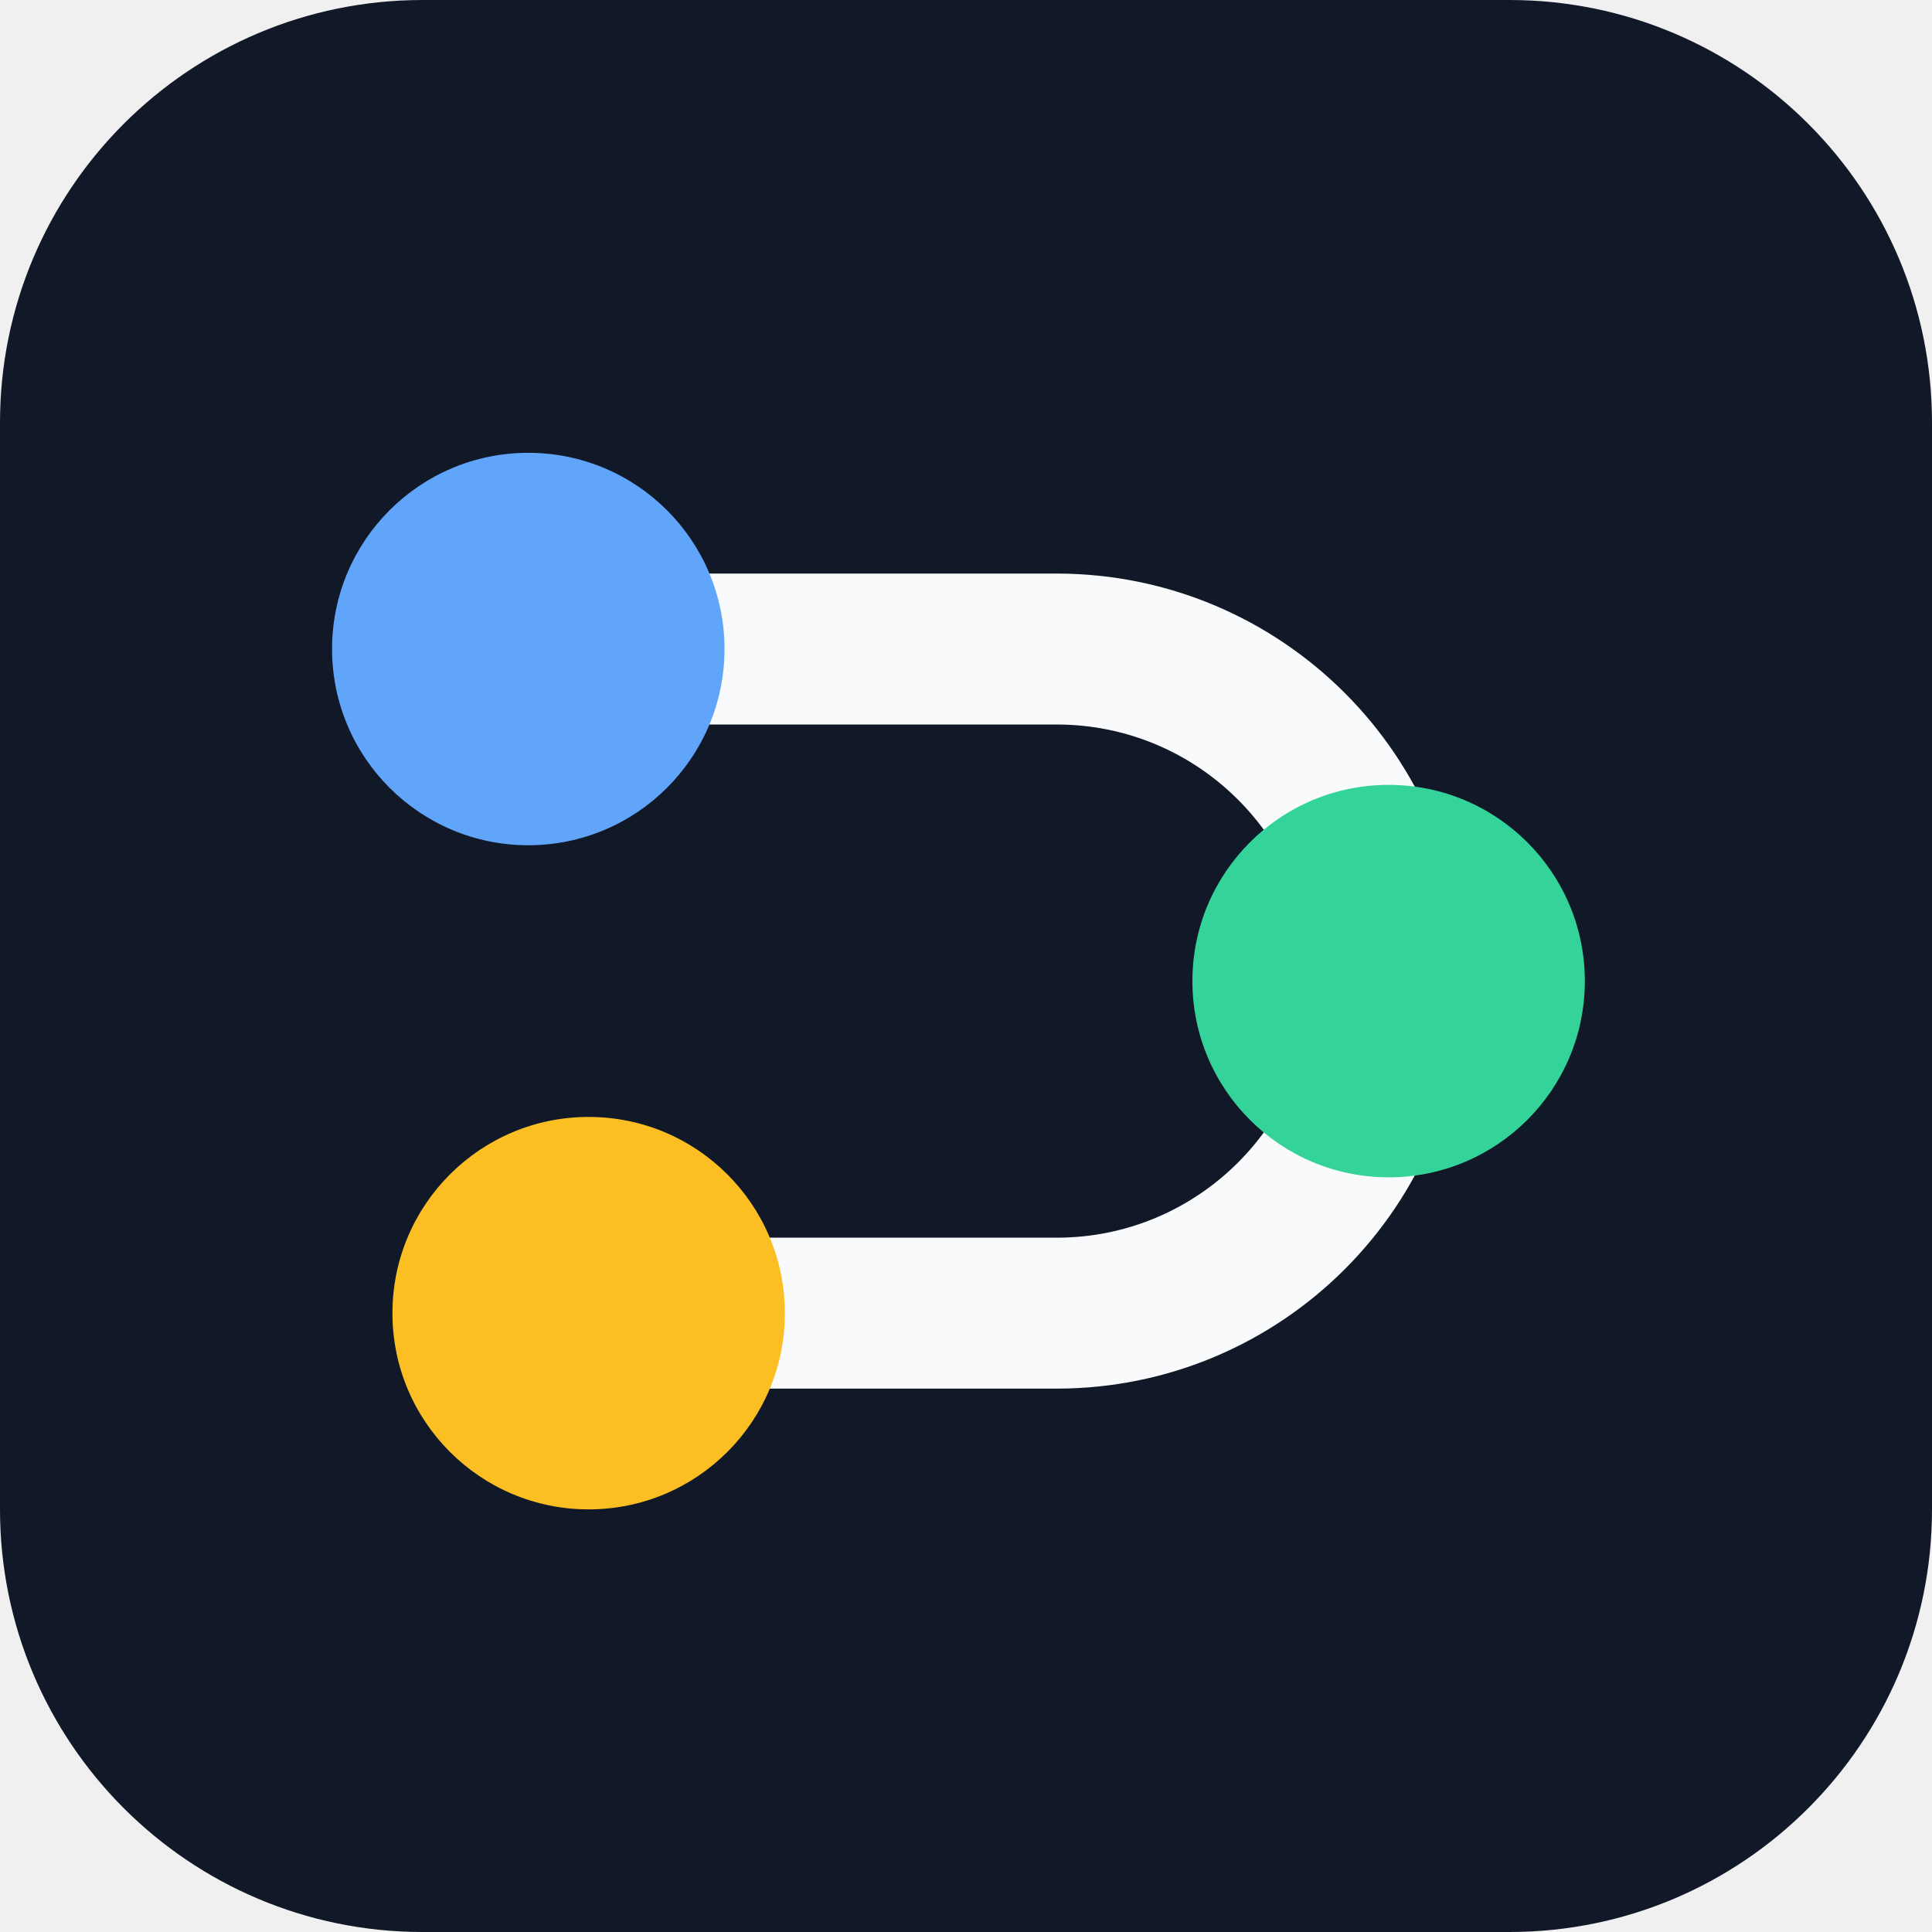
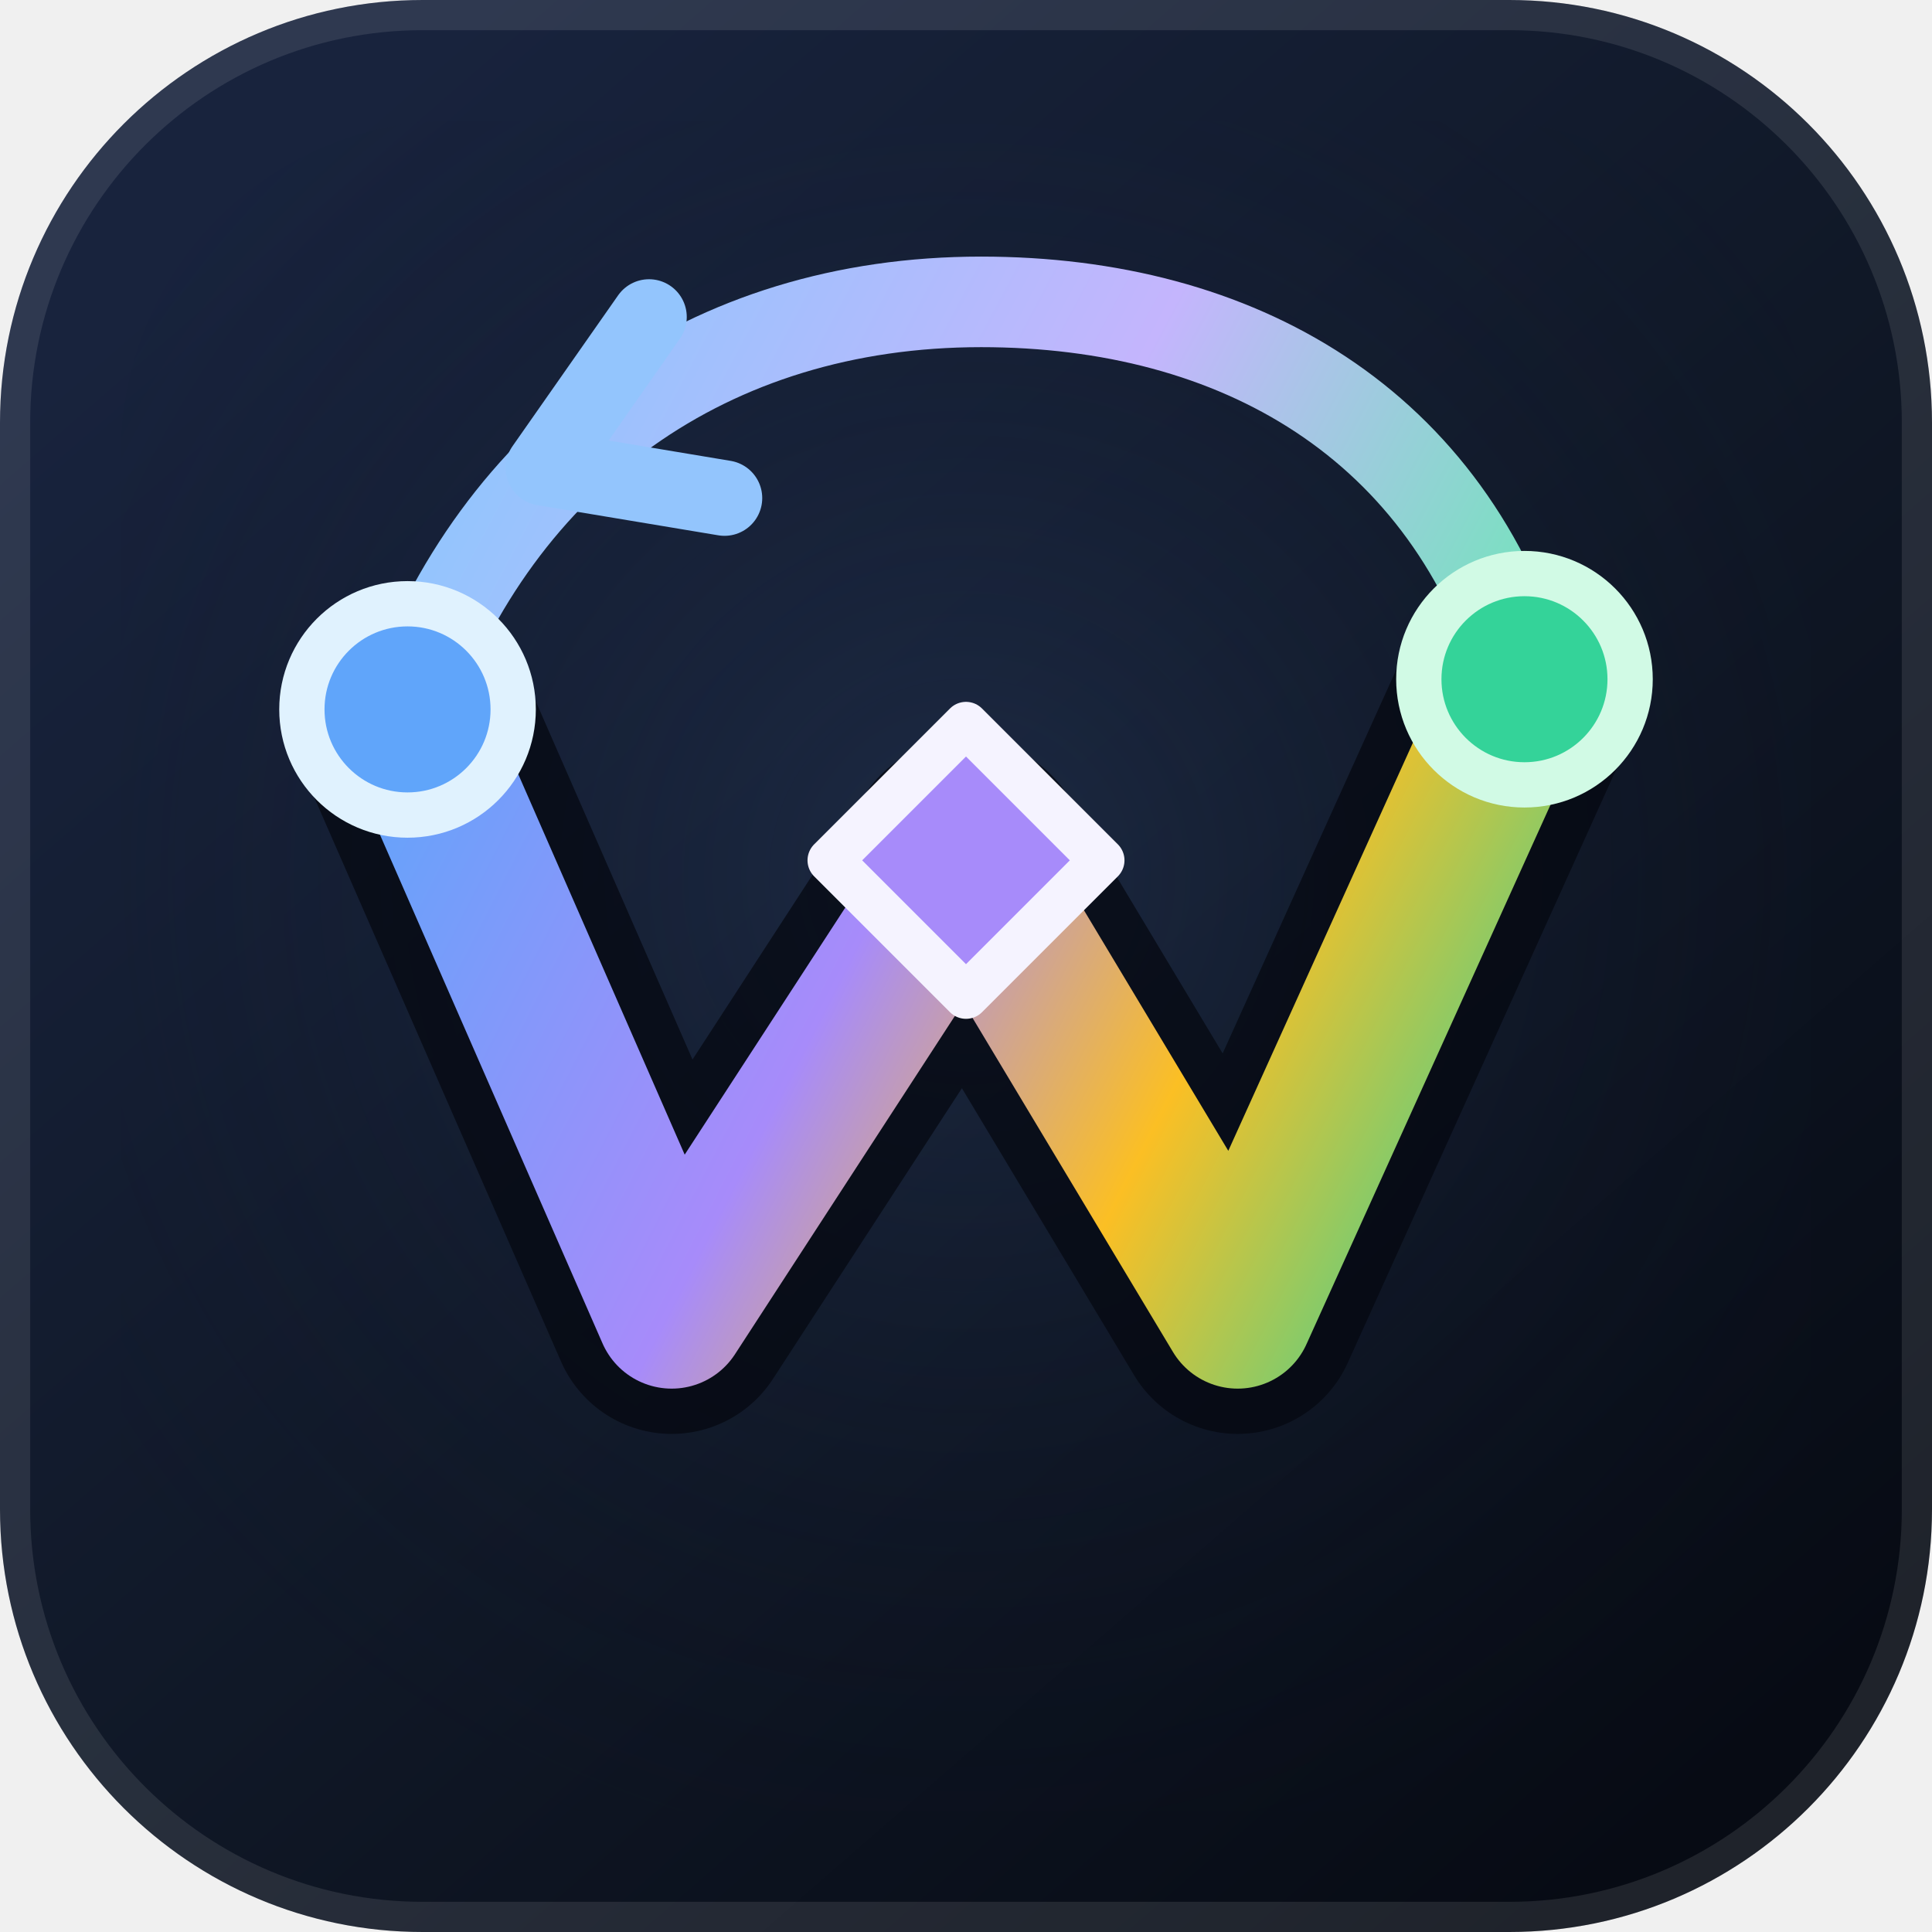
<svg xmlns="http://www.w3.org/2000/svg" width="128" height="128" viewBox="0 0 128 128" fill="none" role="img" aria-labelledby="title desc">
-   <rect width="128" height="128" rx="28" fill="#111827" />
-   <path d="M35 43H70C82.15 43 92 52.85 92 65V65C92 77.15 82.15 87 70 87H39" stroke="#F9FAFB" stroke-width="10" stroke-linecap="round" />
-   <circle cx="35" cy="43" r="13" fill="#60A5FA" />
-   <circle cx="92" cy="65" r="13" fill="#34D399" />
-   <circle cx="39" cy="87" r="13" fill="#FBBF24" />
+   <defs>
+     <linearGradient id="background" x1="18" y1="12" x2="112" y2="120" gradientUnits="userSpaceOnUse">
+       <stop stop-color="#18233D" />
+       <stop offset="0.52" stop-color="#101827" />
+       <stop offset="1" stop-color="#070B14" />
+     </linearGradient>
+     <linearGradient id="route" x1="26" y1="44" x2="102" y2="83" gradientUnits="userSpaceOnUse">
+       <stop stop-color="#60A5FA" />
+       <stop offset="0.42" stop-color="#A78BFA" />
+       <stop offset="0.69" stop-color="#FBBF24" />
+       <stop offset="1" stop-color="#34D399" />
+     </linearGradient>
+     <linearGradient id="loop" x1="38" y1="17" x2="100" y2="50" gradientUnits="userSpaceOnUse">
+       <stop stop-color="#93C5FD" />
+       <stop offset="0.52" stop-color="#C4B5FD" />
+       <stop offset="1" stop-color="#6EE7B7" />
+     </linearGradient>
+     <radialGradient id="glow" cx="0" cy="0" r="1" gradientTransform="translate(64 58) rotate(90) scale(70)" gradientUnits="userSpaceOnUse">
+       <stop stop-color="#334A74" stop-opacity="0.34" />
+       <stop offset="1" stop-color="#0B1020" stop-opacity="0" />
+     </radialGradient>
+   </defs>
+   <rect width="128" height="128" rx="28" fill="url(#background)" />
+   <rect x="1" y="1" width="126" height="126" rx="27" stroke="#FFFFFF" stroke-opacity="0.1" stroke-width="2" />
+   <rect x="8" y="8" width="112" height="112" rx="22" fill="url(#glow)" />
+   <path d="M101 45C96 28 82 20 65 20C47 20 33 30 27 47" stroke="url(#loop)" stroke-width="6" stroke-linecap="round" />
+   <path d="M43 21L36 31L48 33" stroke="#93C5FD" stroke-width="5" stroke-linecap="round" stroke-linejoin="round" />
+   <path d="M27 47L44.5 87L64 57L82 87L101 45" stroke="#050810" stroke-opacity="0.72" stroke-width="16" stroke-linecap="round" stroke-linejoin="round" />
+   <path d="M27 47L44.5 87L64 57L82 87L101 45" stroke="url(#route)" stroke-width="10" stroke-linecap="round" stroke-linejoin="round" />
+   <circle cx="27" cy="47" r="7" fill="#60A5FA" stroke="#E0F2FE" stroke-width="3" />
+   <path d="M64 48L73 57L64 66L55 57L64 48Z" fill="#A78BFA" stroke="#F5F3FF" stroke-width="3" stroke-linejoin="round" />
+   <circle cx="101" cy="45" r="7" fill="#34D399" stroke="#D1FAE5" stroke-width="3" />
</svg>
